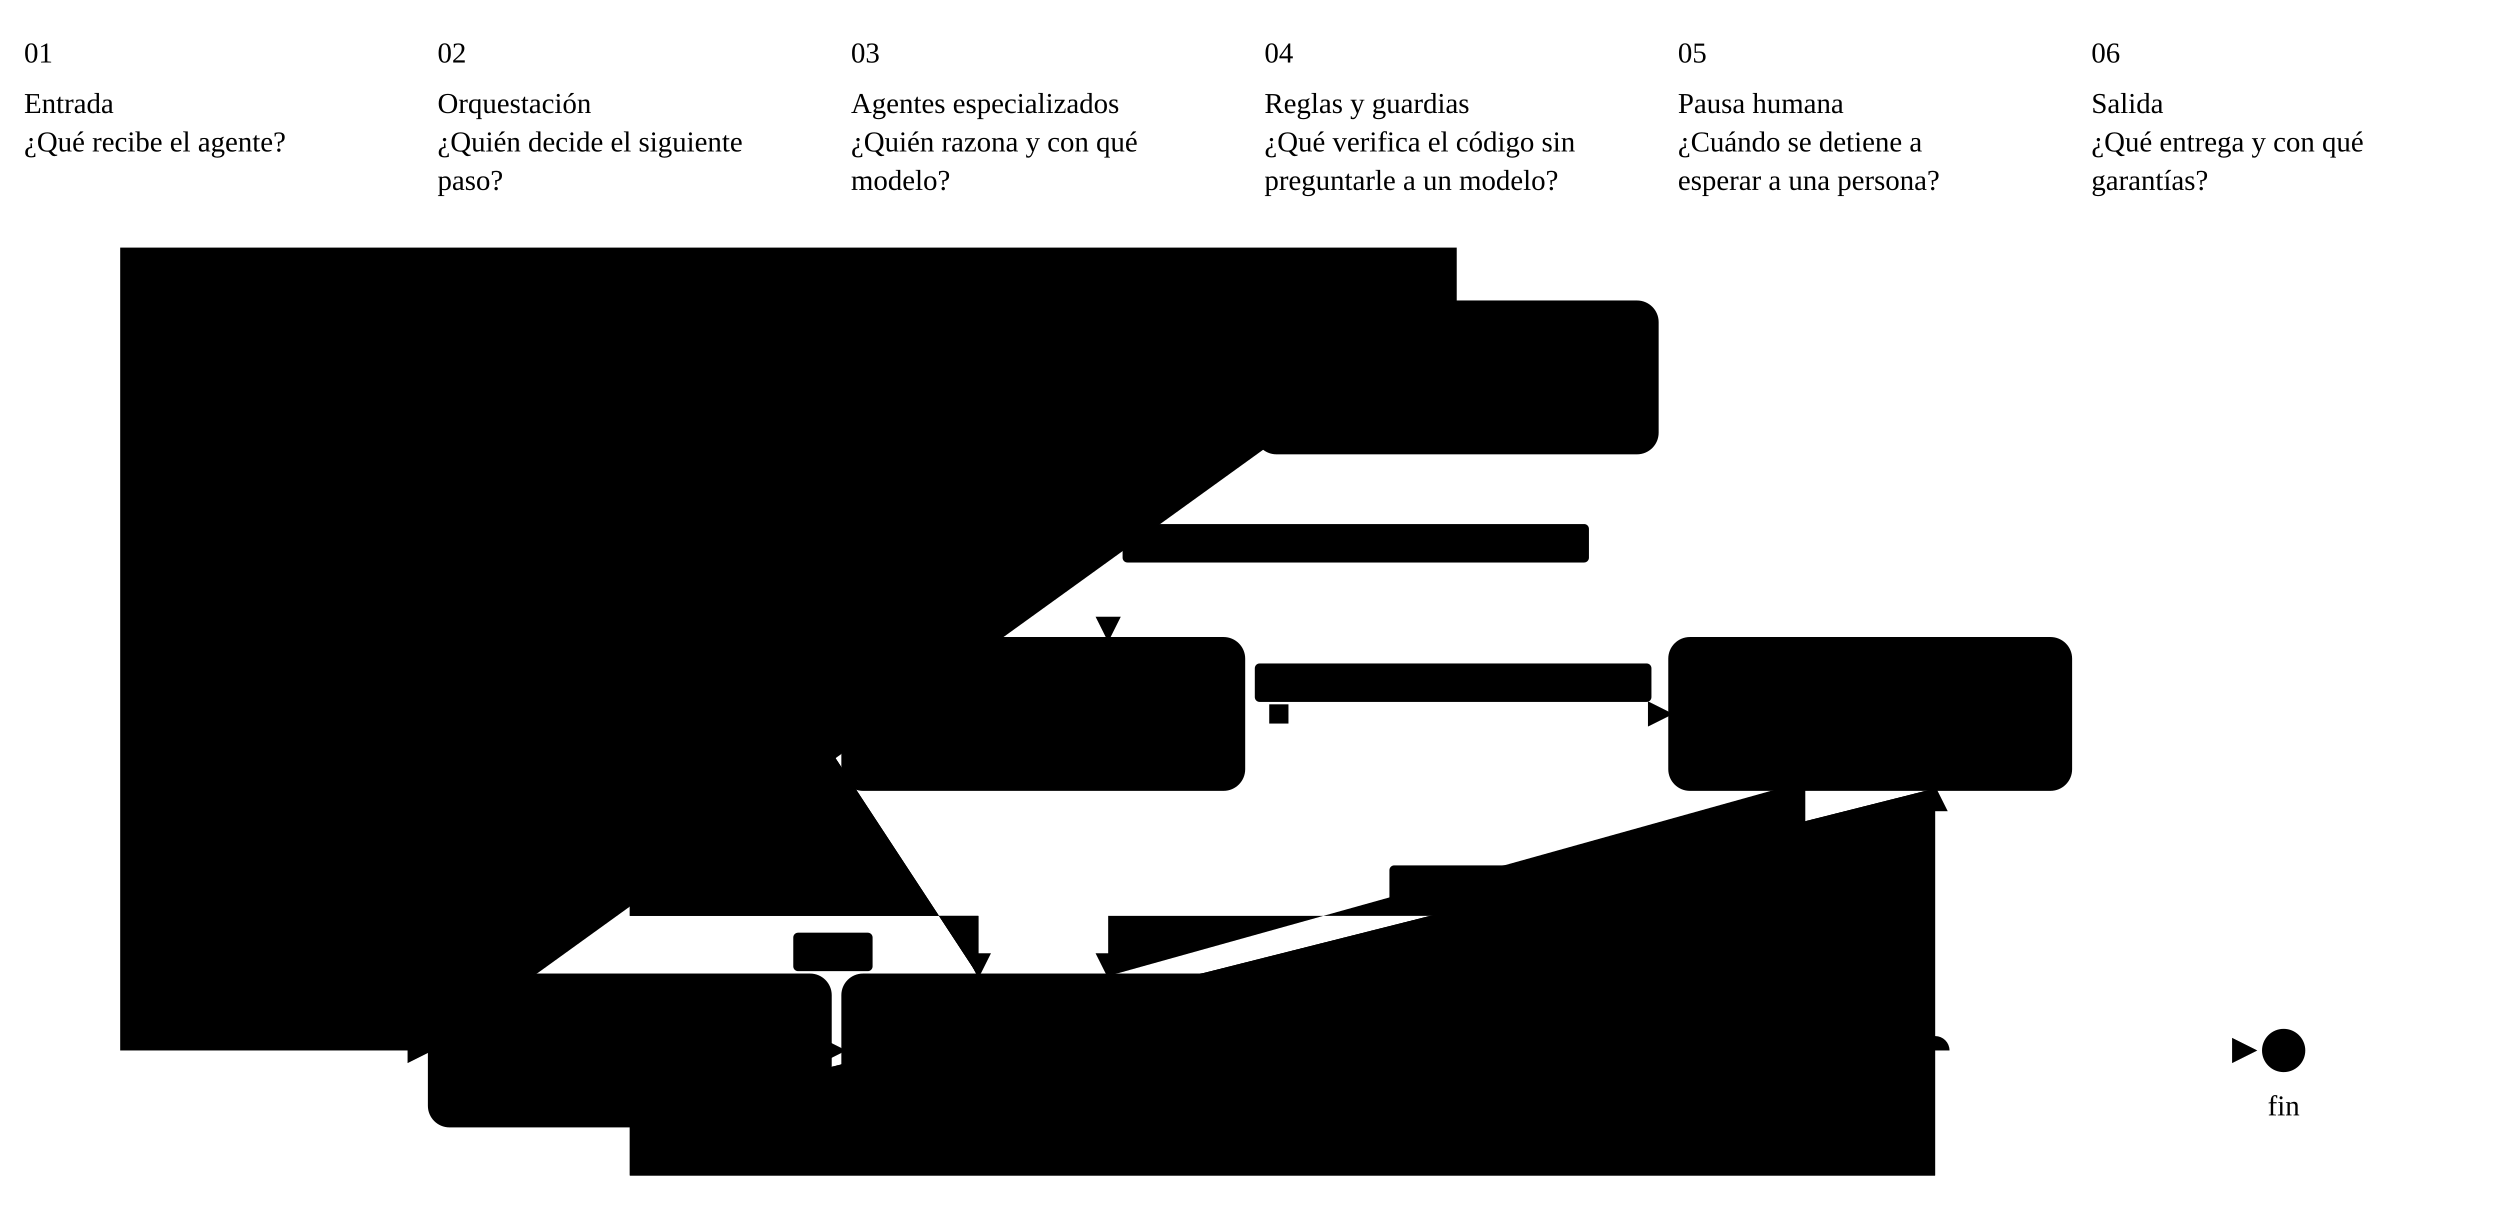
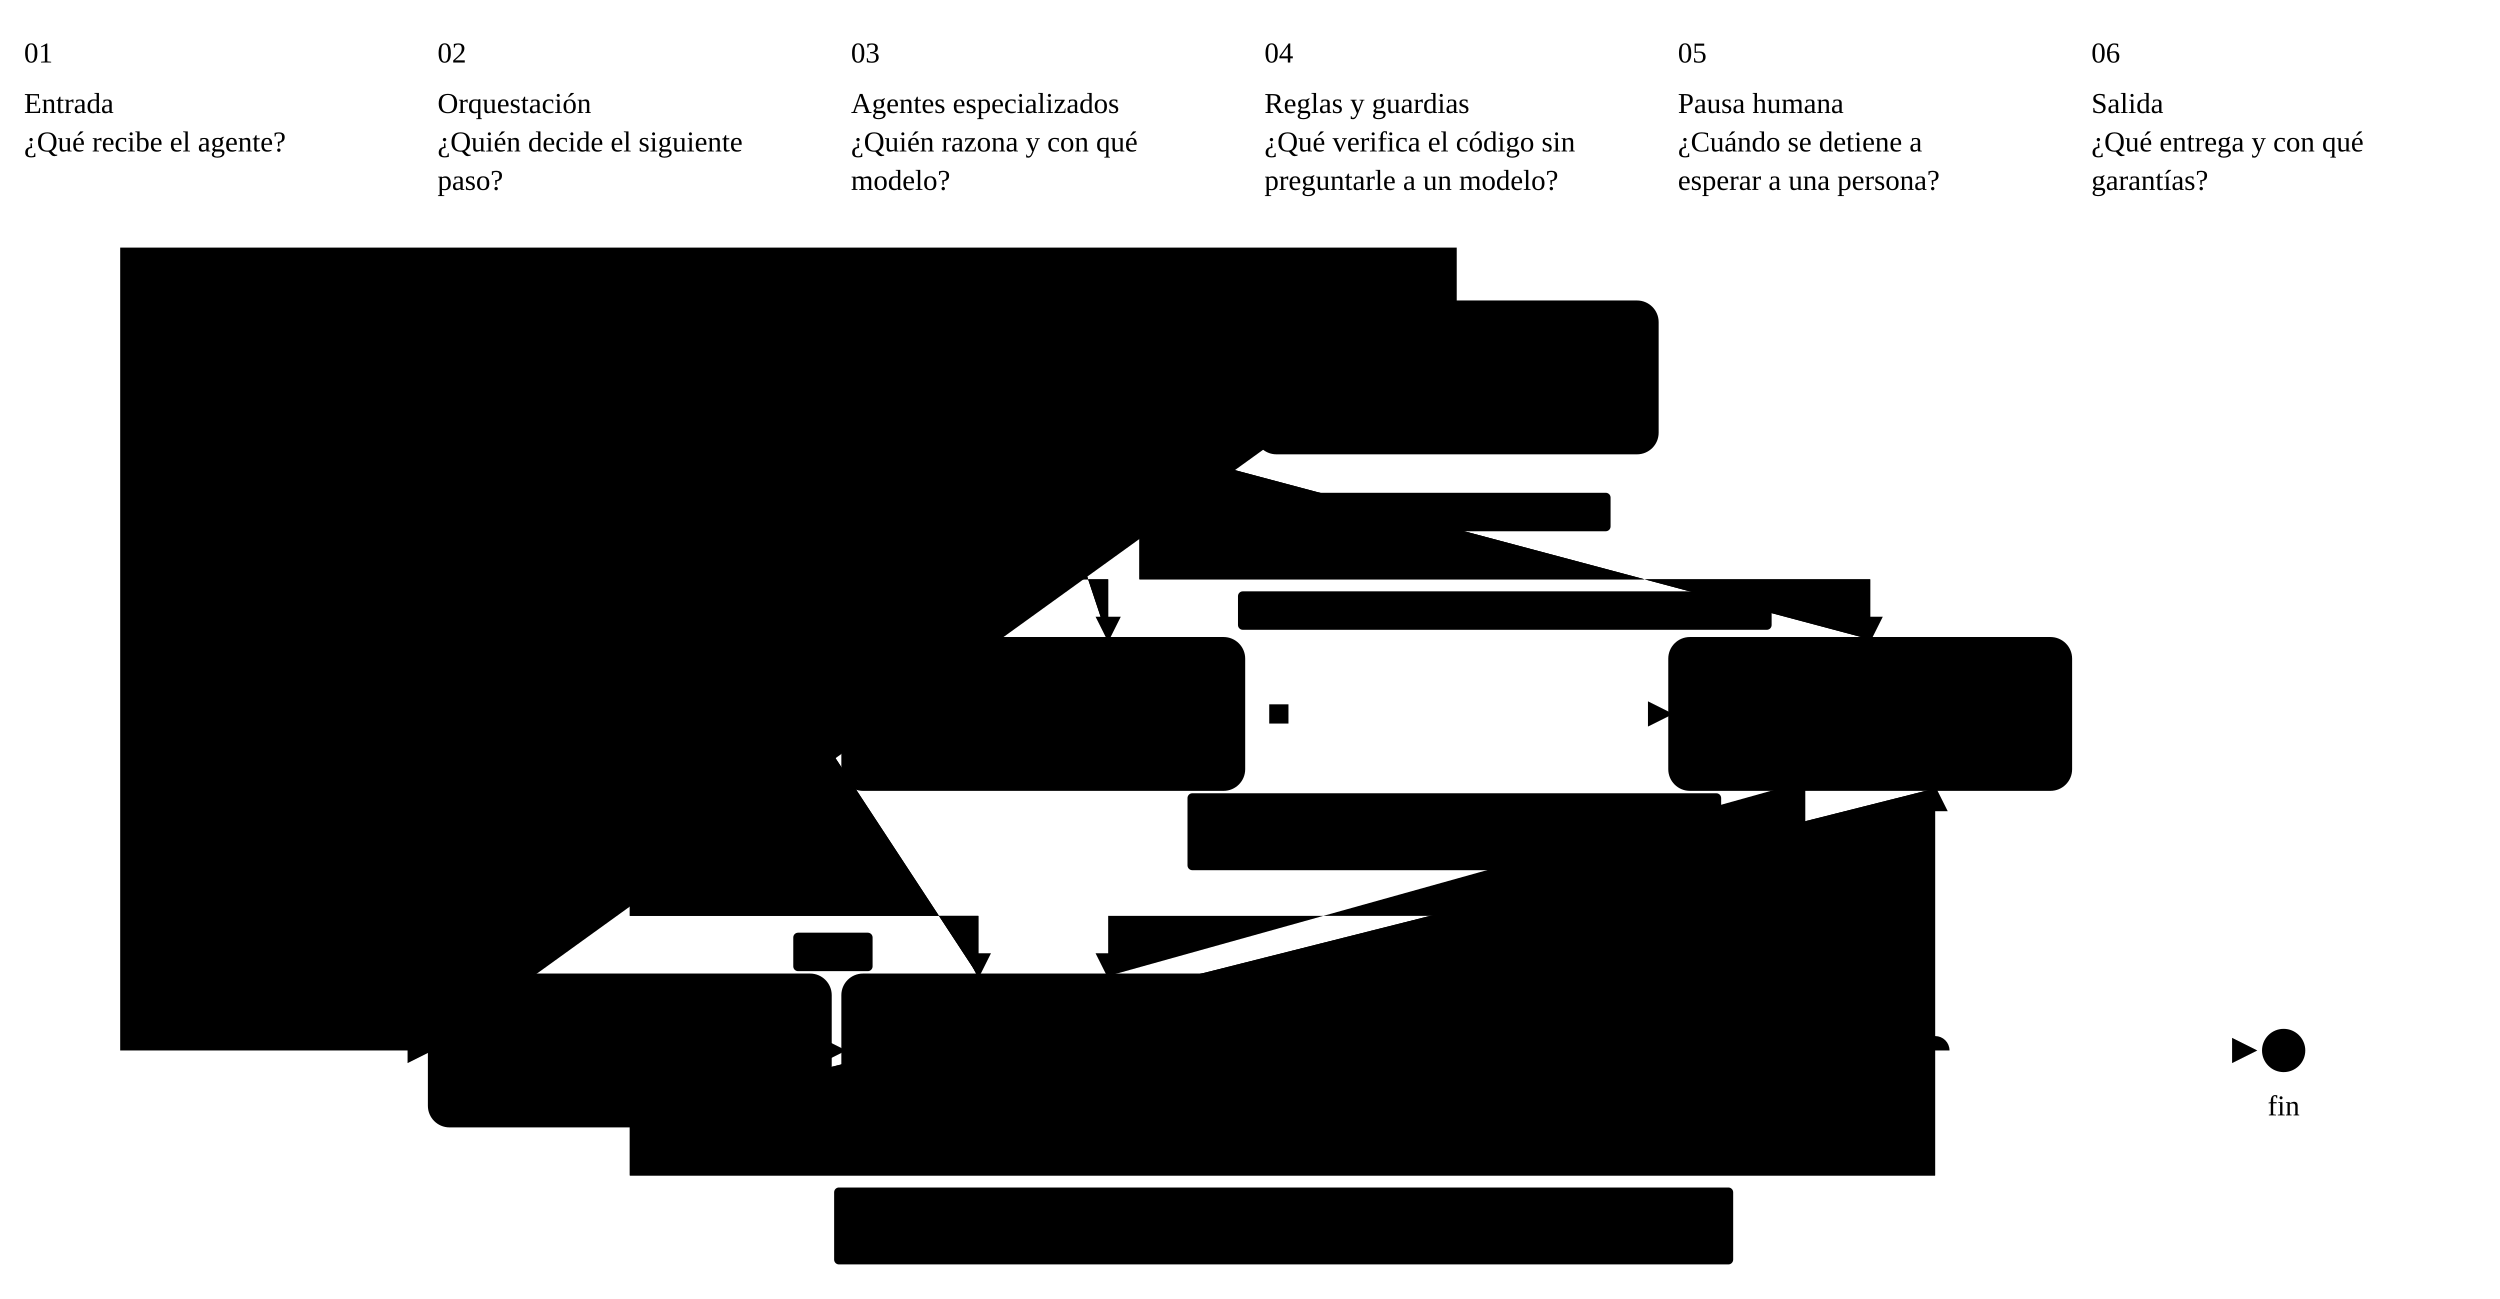
- <svg xmlns="http://www.w3.org/2000/svg" viewBox="0 0 1040 503" width="1040" height="503" class="visor" lang="es" role="graphics-document document" aria-labelledby="visor-a-t visor-a-d" data-visor="visor-a">
+ <svg xmlns="http://www.w3.org/2000/svg" viewBox="0 0 1040 540" width="1040" height="540" class="visor" lang="es" role="graphics-document document" aria-labelledby="visor-a-t visor-a-d" data-visor="visor-a">
  <defs>
    <marker id="visor-a-punta" viewBox="0 0 10 10" refX="9" refY="5" markerUnits="userSpaceOnUse" markerWidth="10.5" markerHeight="10.5" orient="auto-start-reverse">
      <path class="punta" d="M0,0 L10,5 L0,10 z" />
    </marker>
  </defs>
  <g class="d-guia" aria-hidden="true">
-     <path d="M176,89 V495 M348,89 V495 M520,89 V495 M692,89 V495 M864,89 V495" />
+     <path d="M176,89 V532 M348,89 V532 M520,89 V532 M692,89 V532 M864,89 V532" />
  </g>
  <g class="d-bandas" aria-hidden="true">
    <g class="d-banda-cab" data-banda="entrada" data-columna="10">
      <text class="d-banda-num" x="10" y="26">01</text>
      <text class="d-banda-nombre" x="10" y="47">Entrada</text>
      <text class="d-banda-preg" x="10" y="63">¿Qué recibe el agente?</text>
    </g>
    <g class="d-banda-cab" data-banda="orquestacion" data-columna="182">
      <text class="d-banda-num" x="182" y="26">02</text>
      <text class="d-banda-nombre" x="182" y="47">Orquestación</text>
      <text class="d-banda-preg" x="182" y="63">¿Quién decide el siguiente</text>
      <text class="d-banda-preg" x="182" y="79">paso?</text>
    </g>
    <g class="d-banda-cab" data-banda="agentes" data-columna="354">
      <text class="d-banda-num" x="354" y="26">03</text>
      <text class="d-banda-nombre" x="354" y="47">Agentes especializados</text>
      <text class="d-banda-preg" x="354" y="63">¿Quién razona y con qué</text>
      <text class="d-banda-preg" x="354" y="79">modelo?</text>
    </g>
    <g class="d-banda-cab" data-banda="reglas" data-columna="526">
      <text class="d-banda-num" x="526" y="26">04</text>
      <text class="d-banda-nombre" x="526" y="47">Reglas y guardias</text>
      <text class="d-banda-preg" x="526" y="63">¿Qué verifica el código sin</text>
      <text class="d-banda-preg" x="526" y="79">preguntarle a un modelo?</text>
    </g>
    <g class="d-banda-cab" data-banda="pausa-humana" data-columna="698">
      <text class="d-banda-num" x="698" y="26">05</text>
      <text class="d-banda-nombre" x="698" y="47">Pausa humana</text>
      <text class="d-banda-preg" x="698" y="63">¿Cuándo se detiene a</text>
      <text class="d-banda-preg" x="698" y="79">esperar a una persona?</text>
    </g>
    <g class="d-banda-cab" data-banda="salida" data-columna="870">
      <text class="d-banda-num" x="870" y="26">06</text>
      <text class="d-banda-nombre" x="870" y="47">Salida</text>
      <text class="d-banda-preg" x="870" y="63">¿Qué entrega y con qué</text>
      <text class="d-banda-preg" x="870" y="79">garantías?</text>
    </g>
  </g>
  <g class="d-flujo" id="visor-a-l-aclaracion-a-extractor-defecto" data-modo="condicional" data-origen="aclaracion" data-destino="extractor" data-flujos="aclaracion-a-extractor-defecto" data-condiciones="por_defecto" aria-hidden="true">
-     <path d="M407,269 V188" marker-end="url(#visor-a-punta)" />
+     <path d="M407,269 V213 H394 V188" marker-end="url(#visor-a-punta)" />
    <rect class="marcador" x="403" y="247" width="8" height="8" />
-     <rect class="et-fondo" x="413" y="221" width="33" height="16" rx="2" />
-     <text class="suave" x="416" y="233">si no</text>
+     <rect class="et-fondo" x="368" y="233" width="33" height="16" rx="2" />
+     <text class="suave" x="371" y="245">si no</text>
  </g>
-   <g class="d-flujo" id="visor-a-l-extractor-a-aclaracion" data-modo="condicional" data-origen="extractor" data-destino="aclaracion" data-flujos="extractor-a-aclaracion-r1" data-condiciones="campos-faltantes-count &gt; 0" data-sel-id="l-extractor-a-aclaracion" tabindex="0" role="button" aria-label="extractor → aclaracion: campos_faltantes_count &gt; 0">
-     <path class="halo" d="M461,185 V266" />
-     <path d="M461,185 V266" marker-end="url(#visor-a-punta)" />
-     <rect class="marcador" x="457" y="199" width="8" height="8" />
-     <rect class="et-fondo" x="467" y="218" width="194" height="16" rx="2" />
-     <text class="regla" x="470" y="230">campos_faltantes_count &gt; 0</text>
+   <g class="d-flujo" id="visor-a-l-extractor-a-aclaracion" data-modo="condicional" data-origen="extractor" data-destino="aclaracion" data-flujos="extractor-a-aclaracion-r2" data-condiciones="campos-faltantes-count &gt; 0" data-sel-id="l-extractor-a-aclaracion" tabindex="0" role="button" aria-label="extractor → aclaracion: campos_faltantes_count &gt; 0">
+     <path class="halo" d="M434,185 V241 H461 V266" />
+     <path d="M434,185 V241 H461 V266" marker-end="url(#visor-a-punta)" />
+     <rect class="marcador" x="430" y="199" width="8" height="8" />
+     <rect class="et-fondo" x="476" y="205" width="194" height="16" rx="2" />
+     <text class="regla" x="479" y="217">campos_faltantes_count &gt; 0</text>
  </g>
  <g class="d-flujo" id="visor-a-l-decision-a-redactor-defecto" data-modo="condicional" data-origen="decision" data-destino="redactor" data-flujos="decision-a-redactor-defecto" data-condiciones="por_defecto" aria-hidden="true">
    <path d="M342,437 H351" marker-end="url(#visor-a-punta)" />
    <rect class="et-fondo" x="330" y="388" width="33" height="16" rx="2" />
    <text class="suave" x="333" y="400">si no</text>
  </g>
  <g class="d-flujo" id="visor-a-l-enrutador-a-extractor-defecto" data-modo="condicional" data-origen="enrutador" data-destino="extractor" data-flujos="enrutador-a-extractor-defecto" data-condiciones="por_defecto" aria-hidden="true">
    <path d="M342,157 H351" marker-end="url(#visor-a-punta)" />
    <rect class="et-fondo" x="330" y="108" width="33" height="16" rx="2" />
    <text class="suave" x="333" y="120">si no</text>
  </g>
  <g class="d-flujo" id="visor-a-l-extractor-a-verificador-cobertura-defecto" data-modo="condicional" data-origen="extractor" data-destino="verificador-cobertura" data-flujos="extractor-a-verificador-cobertura-defecto" data-condiciones="por_defecto" aria-hidden="true">
    <path d="M514,157 H523" marker-end="url(#visor-a-punta)" />
    <rect class="et-fondo" x="502" y="108" width="33" height="16" rx="2" />
    <text class="suave" x="505" y="120">si no</text>
  </g>
  <g class="d-flujo" id="visor-a-l-inicio-a-enrutador" data-modo="secuencia" data-origen="inicio" data-destino="enrutador" aria-hidden="true">
    <path d="M99,157 H179" marker-end="url(#visor-a-punta)" />
  </g>
  <g class="d-flujo" id="visor-a-l-redactor-a-guardia-salida" data-modo="secuencia" data-origen="redactor" data-destino="guardia-salida" data-flujos="redactor-a-guardia-salida" aria-hidden="true">
    <path d="M514,437 H523" marker-end="url(#visor-a-punta)" />
  </g>
-   <g class="d-flujo" id="visor-a-l-aclaracion-a-pausa-humana" data-modo="condicional" data-origen="aclaracion" data-destino="pausa-humana" data-flujos="aclaracion-a-pausa-humana-r1" data-condiciones="ciclos-aclaracion &gt;= U3" data-sel-id="l-aclaracion-a-pausa-humana" tabindex="0" role="button" aria-label="aclaracion → pausa_humana: ciclos_aclaracion ≥ U3">
+   <g class="d-flujo" id="visor-a-l-aclaracion-a-pausa-humana" data-modo="condicional" data-origen="aclaracion" data-destino="pausa-humana" data-flujos="aclaracion-a-pausa-humana-r1 aclaracion-a-pausa-humana-r2" data-condiciones="proveedor-no-disponible = true|ciclos-aclaracion &gt;= U3" data-sel-id="l-aclaracion-a-pausa-humana" tabindex="0" role="button" aria-label="aclaracion → pausa_humana: proveedor_no_disponible = true o ciclos_aclaracion ≥ U3">
    <path class="halo" d="M514,297 H695" />
    <path d="M514,297 H695" marker-end="url(#visor-a-punta)" />
    <rect class="marcador" x="528" y="293" width="8" height="8" />
-     <rect class="et-fondo" x="522" y="276" width="165" height="16" rx="2" />
-     <text class="regla" x="525" y="288">ciclos_aclaracion ≥ U3</text>
+     <rect class="et-fondo" x="494" y="330" width="222" height="32" rx="2" />
+     <text class="regla" x="497" y="342">proveedor_no_disponible = true</text>
+     <text class="regla" x="497" y="358">o ciclos_aclaracion ≥ U3</text>
  </g>
  <g class="d-flujo" id="visor-a-l-guardia-salida-a-fin" data-modo="secuencia" data-origen="guardia-salida" data-destino="fin" aria-hidden="true">
    <path d="M686,437 H799 A6,6 0 0 1 811,437 H938" marker-end="url(#visor-a-punta)" />
  </g>
  <g class="d-flujo" id="visor-a-l-enrutador-a-redactor" data-modo="condicional" data-origen="enrutador" data-destino="redactor" data-flujos="enrutador-a-redactor-r1 enrutador-a-redactor-r2" data-condiciones="tipo-atencion = urgencia|servicio-exento = true" data-sel-id="l-enrutador-a-redactor" tabindex="0" role="button" aria-label="enrutador → redactor: tipo_atencion = urgencia o servicio_exento = true">
    <path class="halo" d="M262,185 V381 H407 V406" />
    <path d="M262,185 V381 H407 V406" marker-end="url(#visor-a-punta)" />
    <rect class="marcador" x="258" y="199" width="8" height="8" />
    <rect class="et-fondo" x="70" y="267" width="186" height="32" rx="2" />
    <text class="regla" x="73" y="279">tipo_atencion = urgencia</text>
    <text class="regla" x="73" y="295">o servicio_exento = true</text>
  </g>
+   <g class="d-flujo" id="visor-a-l-extractor-a-pausa-humana" data-modo="condicional" data-origen="extractor" data-destino="pausa-humana" data-flujos="extractor-a-pausa-humana-r1" data-condiciones="proveedor-no-disponible = true" data-sel-id="l-extractor-a-pausa-humana" tabindex="0" role="button" aria-label="extractor → pausa_humana: proveedor_no_disponible = true">
+     <path class="halo" d="M474,185 V241 H778 V266" />
+     <path d="M474,185 V241 H778 V266" marker-end="url(#visor-a-punta)" />
+     <rect class="marcador" x="470" y="199" width="8" height="8" />
+     <rect class="et-fondo" x="515" y="246" width="222" height="16" rx="2" />
+     <text class="regla" x="518" y="258">proveedor_no_disponible = true</text>
+   </g>
  <g class="d-flujo" id="visor-a-l-pausa-humana-a-redactor" data-modo="reanudacion" data-origen="pausa-humana" data-destino="redactor" data-flujos="pausa-humana-a-redactor" aria-hidden="true">
    <path d="M751,325 V381 H461 V406" marker-end="url(#visor-a-punta)" />
-     <rect class="et-fondo" x="578" y="360" width="55" height="16" rx="2" />
-     <text class="suave" x="581" y="372">reanuda</text>
+     <rect class="et-fondo" x="578" y="386" width="55" height="16" rx="2" />
+     <text class="suave" x="581" y="398">reanuda</text>
  </g>
  <g class="d-flujo" id="visor-a-l-verificador-cobertura-a-decision" data-modo="secuencia" data-origen="verificador-cobertura" data-destino="decision" data-flujos="verificador-cobertura-a-decision" aria-hidden="true">
    <path d="M606,129 V103 H50 V437 H179" marker-end="url(#visor-a-punta)" />
  </g>
-   <g class="d-flujo" id="visor-a-l-decision-a-pausa-humana" data-modo="condicional" data-origen="decision" data-destino="pausa-humana" data-flujos="decision-a-pausa-humana-r1 decision-a-pausa-humana-r2 decision-a-pausa-humana-r3 decision-a-pausa-humana-r4 decision-a-pausa-humana-r5" data-condiciones="senal-confianza &lt; U1|costo-estimado &gt; U2|contradiccion-orden-texto = true|propuesta = negar|texas_y_no_aprobar(modo-texas,propuesta)" data-sel-id="l-decision-a-pausa-humana" tabindex="0" role="button" aria-label="decision → pausa_humana: 5 reglas: U1 · U2 · contradicción · negar · Texas">
+   <g class="d-flujo" id="visor-a-l-decision-a-pausa-humana" data-modo="condicional" data-origen="decision" data-destino="pausa-humana" data-flujos="decision-a-pausa-humana-r1 decision-a-pausa-humana-r2 decision-a-pausa-humana-r3 decision-a-pausa-humana-r4 decision-a-pausa-humana-r5 decision-a-pausa-humana-r6" data-condiciones="carga-detectada = true|senal-confianza &lt; U1|costo-estimado &gt; U2|contradiccion-orden-texto = true|propuesta = negar|texas_y_no_aprobar(modo-texas,propuesta)" data-sel-id="l-decision-a-pausa-humana" tabindex="0" role="button" aria-label="decision → pausa_humana: 6 reglas: U1 · U2 · contradicción · negar · Texas · texas_y_no_aprobar">
    <path class="halo" d="M262,465 V489 H805 V328" />
    <path d="M262,465 V489 H805 V328" marker-end="url(#visor-a-punta)" />
-     <rect class="et-fondo" x="354" y="468" width="359" height="16" rx="2" />
-     <text class="regla" x="357" y="480">5 reglas: U1 · U2 · contradicción · negar · Texas</text>
+     <rect class="et-fondo" x="347" y="494" width="374" height="32" rx="2" />
+     <text class="regla" x="350" y="506">6 reglas: U1 · U2 · contradicción · negar · Texas ·</text>
+     <text class="regla" x="350" y="522">texas_y_no_aprobar</text>
  </g>
  <g class="d-terminal" id="visor-a-inicio" aria-hidden="true">
    <circle cx="90" cy="157" r="9" />
    <text x="90" y="184" text-anchor="middle">solicitud</text>
  </g>
  <g class="d-terminal fin" id="visor-a-fin" aria-hidden="true">
    <circle cx="950" cy="437" r="9" />
    <circle class="centro" cx="950" cy="437" r="4.5" />
    <text x="950" y="464" text-anchor="middle">fin</text>
  </g>
  <g class="d-nodo" id="visor-a-n-enrutador" data-nodo-id="enrutador" data-tipo="enrutador" data-sel-id="enrutador" tabindex="0" role="button" aria-label="enrutador: Enrutador">
    <rect class="foco" x="178" y="125" width="168" height="64" rx="9" />
    <rect class="caja" x="182" y="129" width="160" height="56" rx="6" />
    <rect class="filete" x="183" y="137" width="3" height="40" rx="1.5" />
    <path class="glifo" transform="translate(200,147) scale(0.67)" d="M0,-8 L8,0 L0,8 L-8,0 Z" />
    <text class="cod" x="212" y="151">ENR · 2 reglas</text>
    <text class="nombre" x="194" y="171">enrutador</text>
  </g>
  <g class="d-nodo" id="visor-a-n-decision" data-nodo-id="decision" data-tipo="enrutador" data-sel-id="decision" tabindex="0" role="button" aria-label="decision: Enrutador">
    <rect class="foco" x="178" y="405" width="168" height="64" rx="9" />
    <rect class="caja" x="182" y="409" width="160" height="56" rx="6" />
    <rect class="filete" x="183" y="417" width="3" height="40" rx="1.5" />
    <path class="glifo" transform="translate(200,427) scale(0.67)" d="M0,-8 L8,0 L0,8 L-8,0 Z" />
    <text class="cod" x="212" y="431">ENR · 5 reglas</text>
    <text class="nombre" x="194" y="451">decision</text>
  </g>
  <g class="d-nodo" id="visor-a-n-extractor" data-nodo-id="extractor" data-tipo="modelo" data-sel-id="extractor" tabindex="0" role="button" aria-label="extractor: Nodo con modelo de lenguaje">
    <rect class="foco" x="350" y="125" width="168" height="64" rx="9" />
    <rect class="caja" x="354" y="129" width="160" height="56" rx="6" />
    <rect class="filete" x="355" y="137" width="3" height="40" rx="1.5" />
    <path class="glifo" transform="translate(372,147) scale(0.67)" d="M0.0,-8.2 L2.1,-2.8 L7.8,-2.5 L3.3,1.1 L4.8,6.6 L0.0,3.5 L-4.8,6.6 L-3.3,1.1 L-7.8,-2.5 L-2.1,-2.8 Z" />
    <text class="cod" x="384" y="151">MOD · sonnet</text>
    <text class="nombre" x="366" y="171">extractor</text>
  </g>
  <g class="d-nodo" id="visor-a-n-aclaracion" data-nodo-id="aclaracion" data-tipo="modelo" data-sel-id="aclaracion" tabindex="0" role="button" aria-label="aclaracion: Nodo con modelo de lenguaje">
    <rect class="foco" x="350" y="265" width="168" height="64" rx="9" />
    <rect class="caja" x="354" y="269" width="160" height="56" rx="6" />
    <rect class="filete" x="355" y="277" width="3" height="40" rx="1.5" />
    <path class="glifo" transform="translate(372,287) scale(0.67)" d="M0.0,-8.2 L2.1,-2.8 L7.8,-2.5 L3.3,1.1 L4.8,6.6 L0.0,3.5 L-4.8,6.6 L-3.3,1.1 L-7.8,-2.5 L-2.1,-2.8 Z" />
    <text class="cod" x="384" y="291">MOD · sonnet</text>
    <text class="nombre" x="366" y="311">aclaracion</text>
  </g>
  <g class="d-nodo" id="visor-a-n-redactor" data-nodo-id="redactor" data-tipo="modelo" data-sel-id="redactor" tabindex="0" role="button" aria-label="redactor: Nodo con modelo de lenguaje">
    <rect class="foco" x="350" y="405" width="168" height="64" rx="9" />
    <rect class="caja" x="354" y="409" width="160" height="56" rx="6" />
    <rect class="filete" x="355" y="417" width="3" height="40" rx="1.5" />
    <path class="glifo" transform="translate(372,427) scale(0.67)" d="M0.0,-8.2 L2.1,-2.8 L7.8,-2.5 L3.3,1.1 L4.8,6.6 L0.0,3.5 L-4.8,6.6 L-3.3,1.1 L-7.8,-2.5 L-2.1,-2.8 Z" />
    <text class="cod" x="384" y="431">MOD · sonnet</text>
    <text class="nombre" x="366" y="451">redactor</text>
  </g>
  <g class="d-nodo" id="visor-a-n-verificador-cobertura" data-nodo-id="verificador-cobertura" data-tipo="regla" data-sel-id="verificador-cobertura" tabindex="0" role="button" aria-label="verificador_cobertura: Regla determinista">
    <rect class="foco" x="522" y="125" width="168" height="64" rx="9" />
    <rect class="caja" x="526" y="129" width="160" height="56" rx="6" />
    <rect class="filete" x="527" y="137" width="3" height="40" rx="1.5" />
    <path class="glifo" transform="translate(544,147) scale(0.67)" d="M0,-8 L6.9,-4 L6.9,4 L0,8 L-6.9,4 L-6.9,-4 Z" />
    <text class="cod" x="556" y="151">REG</text>
    <text class="nombre" x="538" y="171">verificador_cobertura</text>
  </g>
  <g class="d-nodo" id="visor-a-n-guardia-salida" data-nodo-id="guardia-salida" data-tipo="regla" data-sel-id="guardia-salida" tabindex="0" role="button" aria-label="guardia_salida: Regla determinista">
    <rect class="foco" x="522" y="405" width="168" height="64" rx="9" />
    <rect class="caja" x="526" y="409" width="160" height="56" rx="6" />
    <rect class="filete" x="527" y="417" width="3" height="40" rx="1.5" />
    <path class="glifo" transform="translate(544,427) scale(0.67)" d="M0,-8 L6.9,-4 L6.9,4 L0,8 L-6.9,4 L-6.9,-4 Z" />
    <text class="cod" x="556" y="431">REG</text>
    <text class="nombre" x="538" y="451">guardia_salida</text>
  </g>
  <g class="d-nodo" id="visor-a-n-pausa-humana" data-nodo-id="pausa-humana" data-tipo="pausa-humana" data-sel-id="pausa-humana" tabindex="0" role="button" aria-label="pausa_humana: Pausa humana">
    <rect class="foco" x="694" y="265" width="168" height="64" rx="9" />
    <rect class="caja" x="698" y="269" width="160" height="56" rx="6" />
    <rect class="filete" x="699" y="277" width="3" height="40" rx="1.5" />
    <path class="glifo" transform="translate(716,287) scale(0.67)" d="M-6.5,-6.5 H6.5 V6.5 H-6.5 Z" />
    <text class="cod" x="728" y="291">HUM · auditor</text>
    <text class="nombre" x="710" y="311">pausa_humana</text>
  </g>
</svg>
